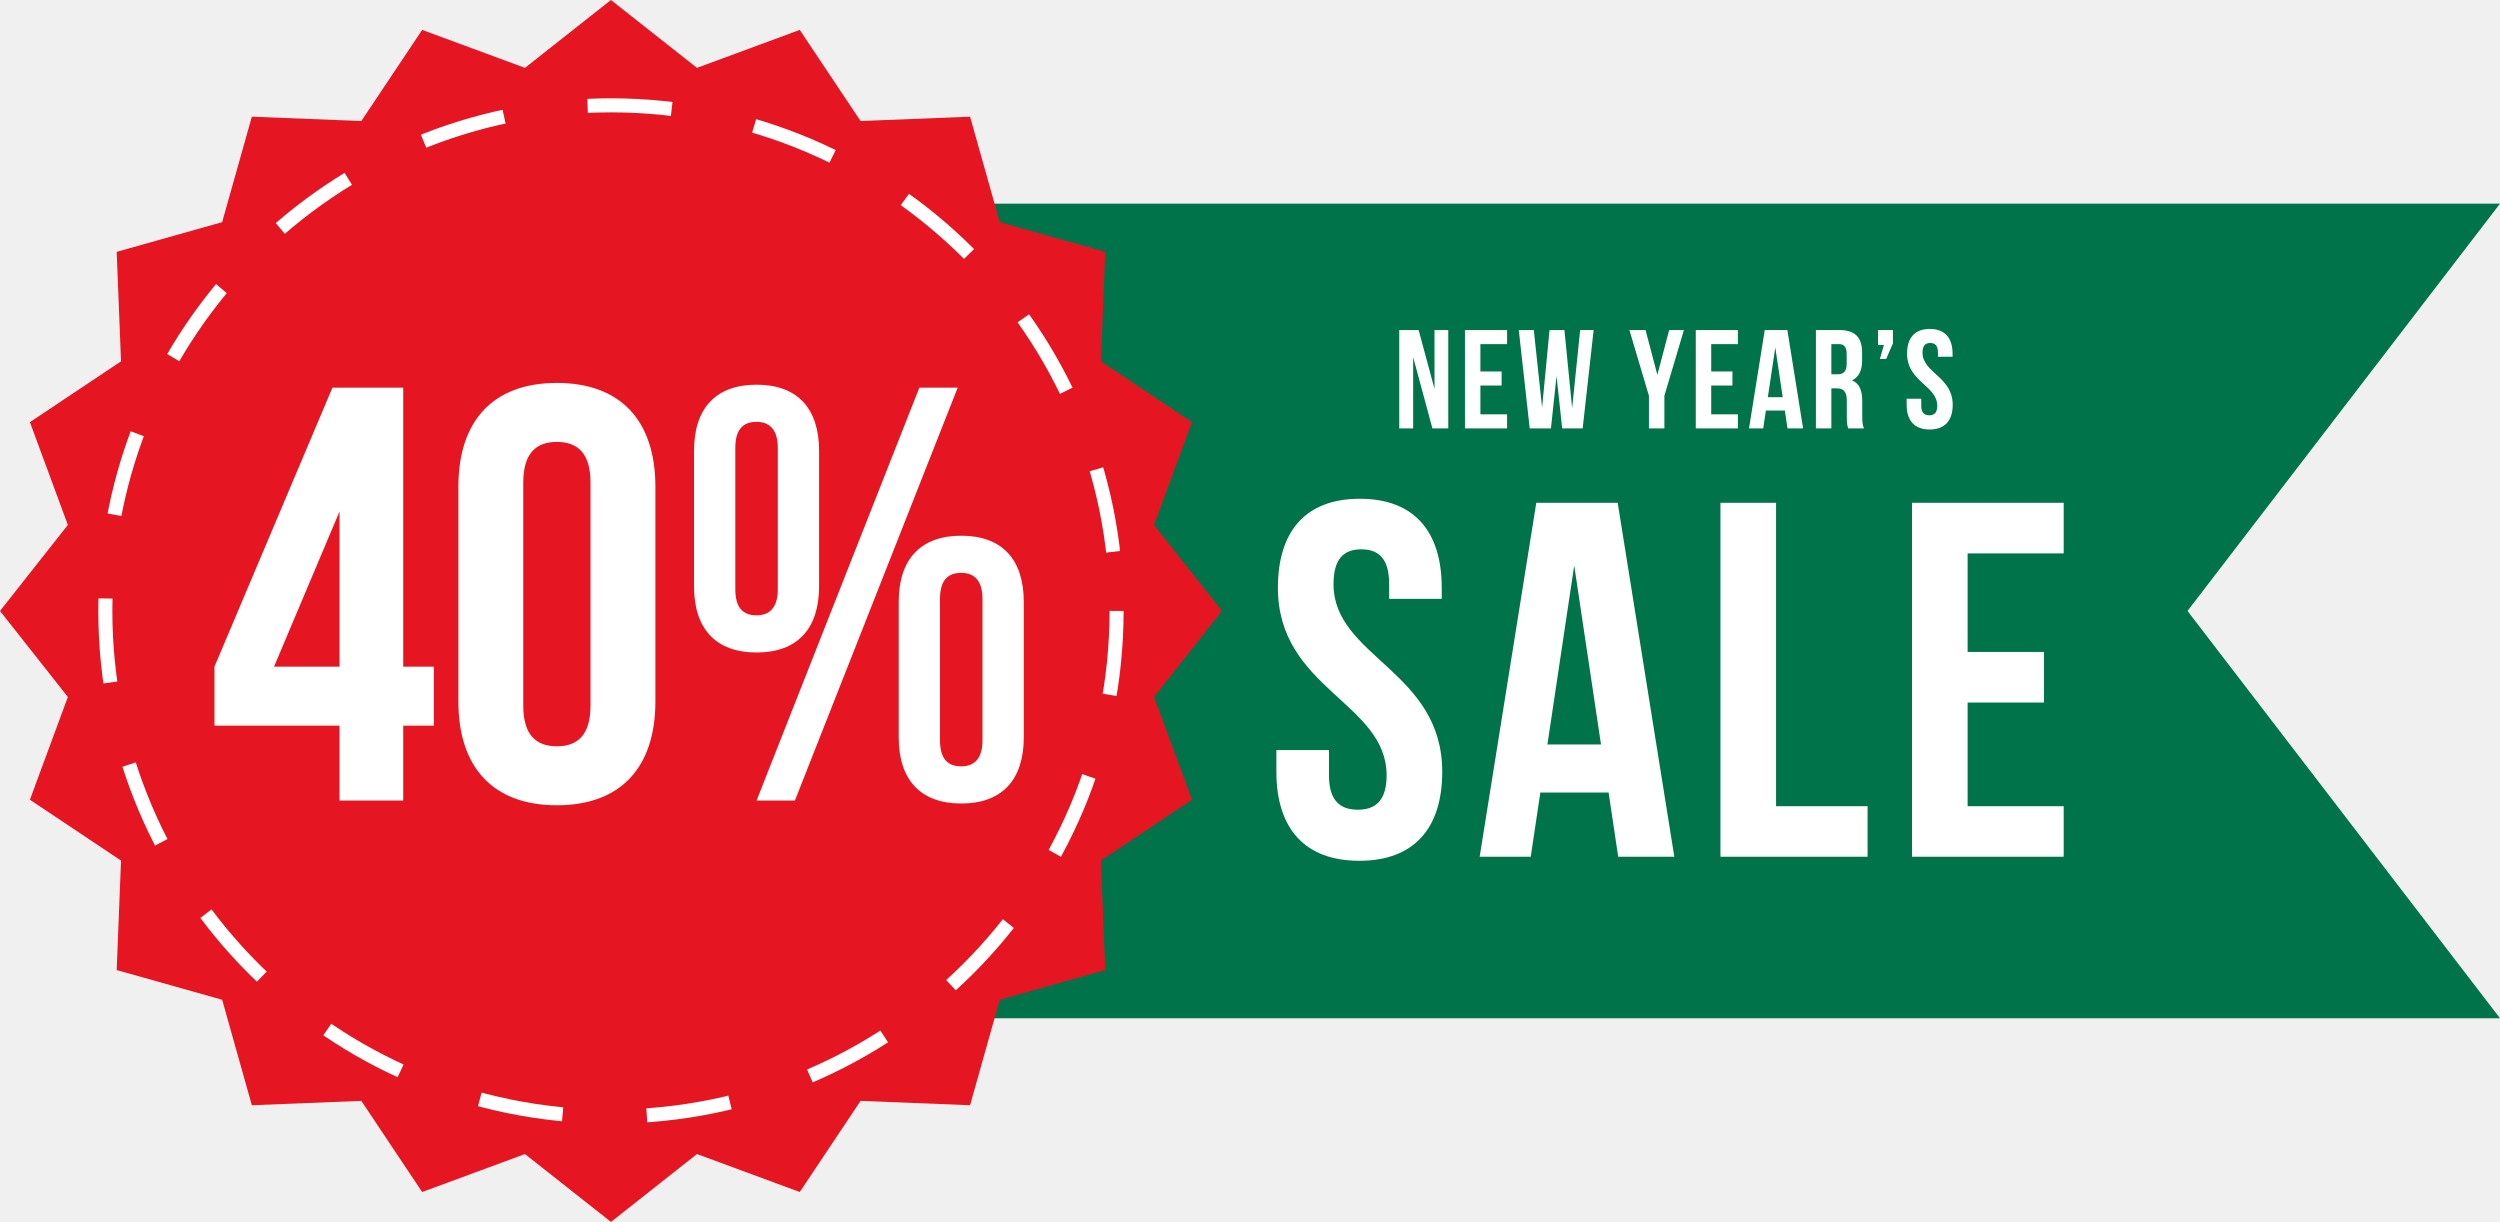
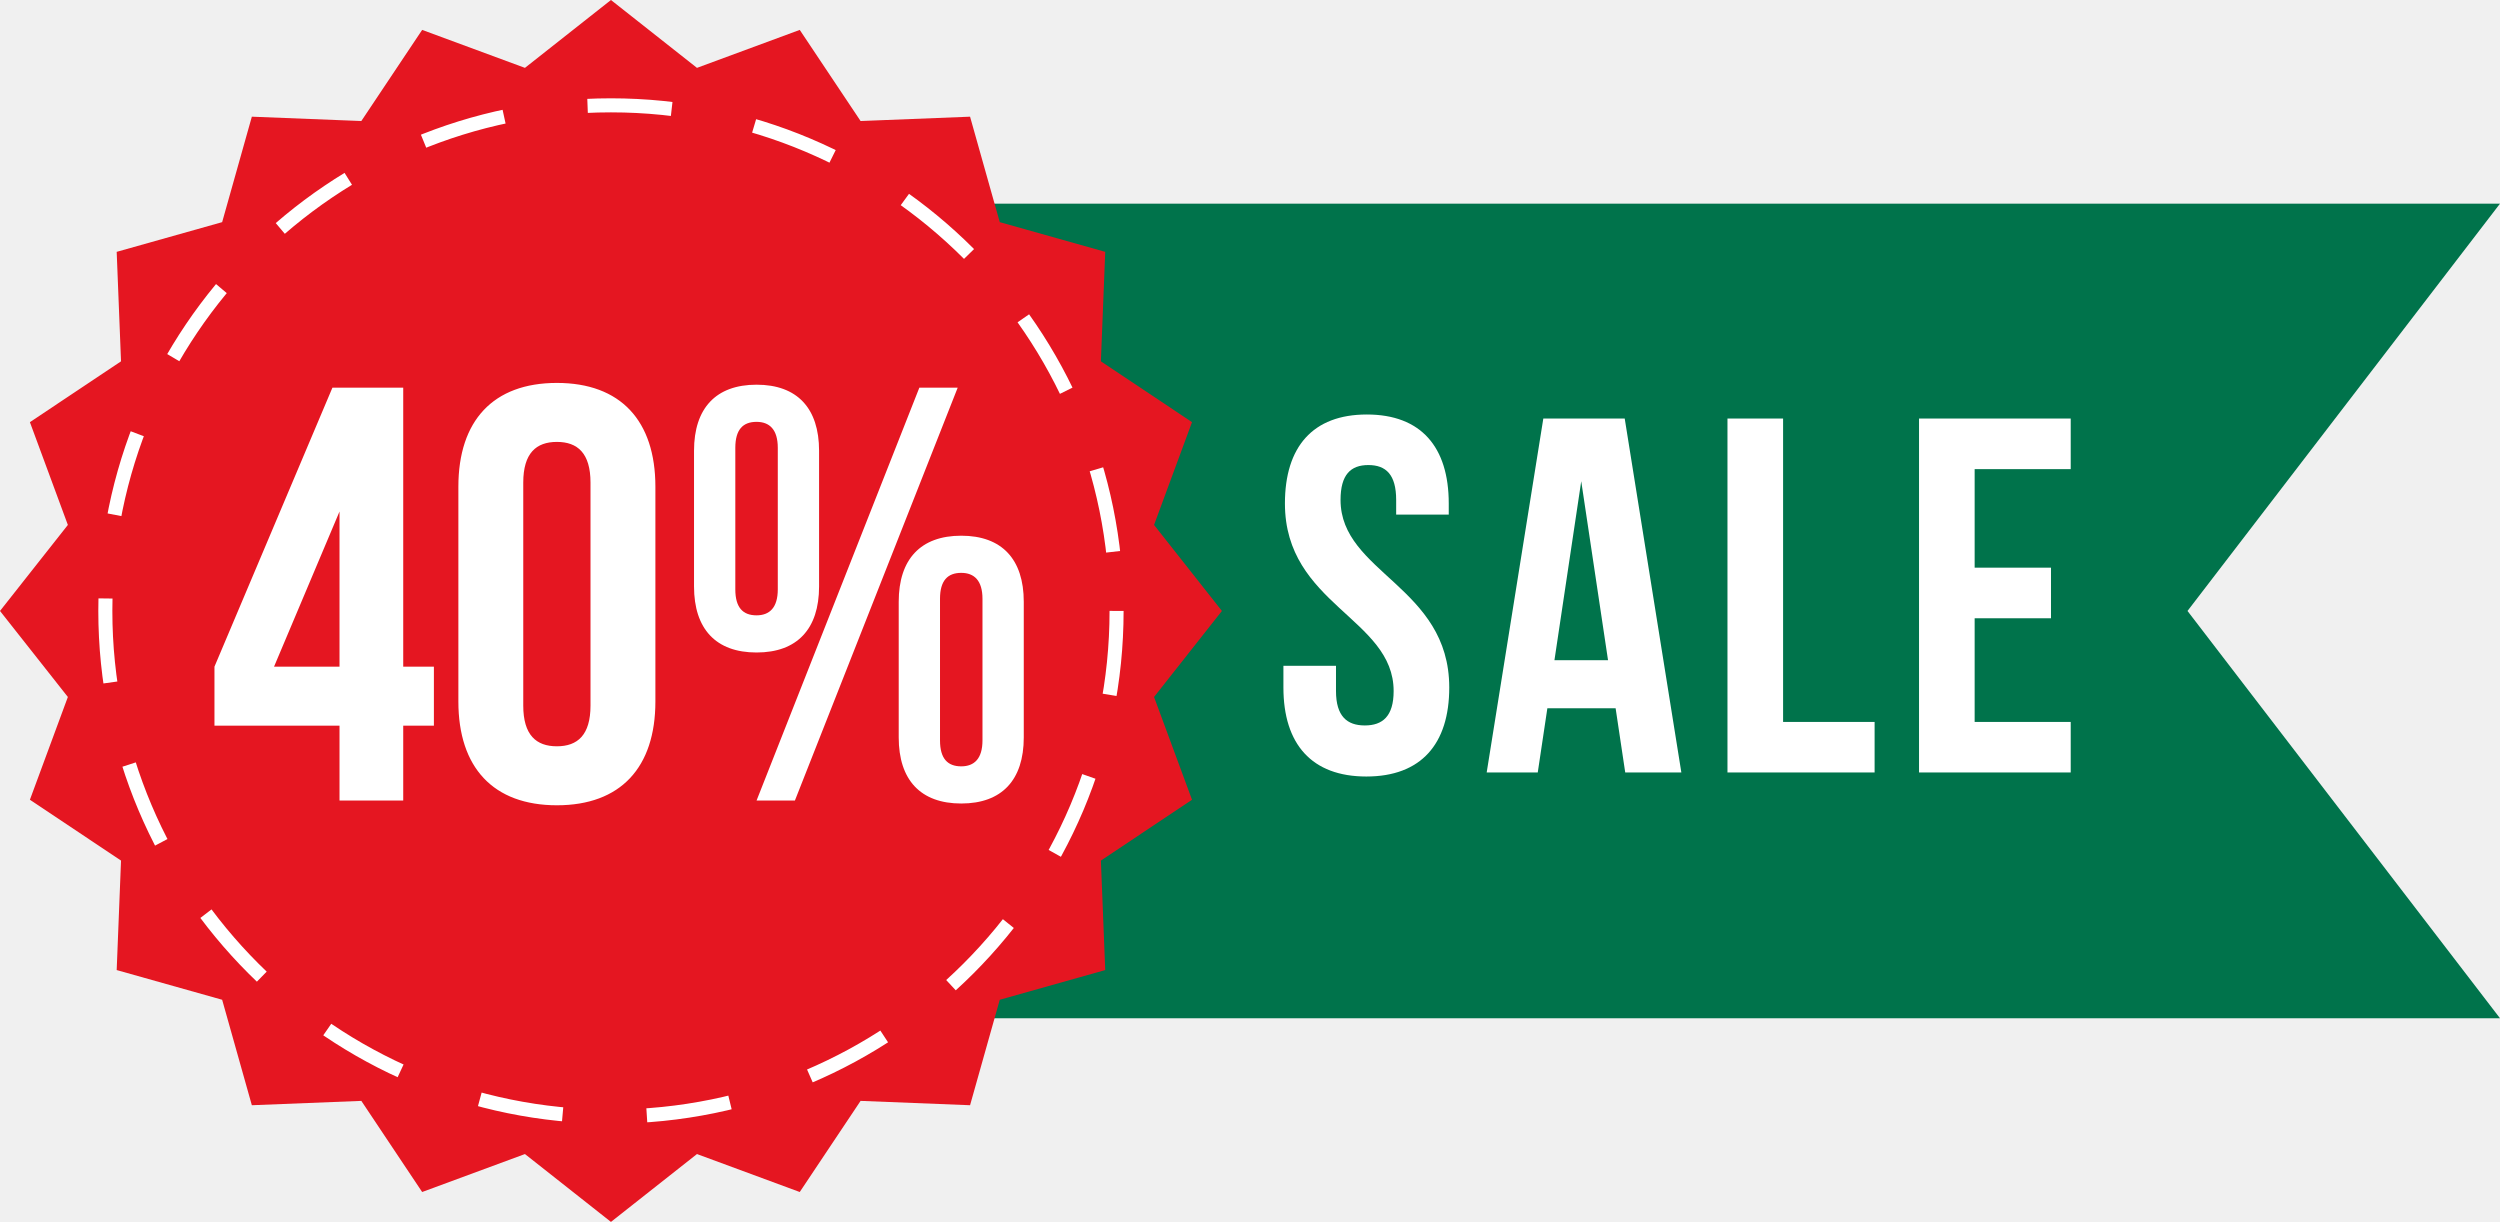
<svg xmlns="http://www.w3.org/2000/svg" width="356" height="174" viewBox="0 0 356 174" fill="none">
  <path d="M89 29H356L311.5 87L356 145H89V29Z" fill="#00734B" />
  <path d="M87 0L99.249 9.664L113.884 4.258L122.547 17.234L138.137 16.616L142.366 31.634L157.384 35.863L156.766 51.453L169.742 60.115L164.336 74.751L174 87L164.336 99.249L169.742 113.884L156.766 122.547L157.384 138.137L142.366 142.366L138.137 157.384L122.547 156.766L113.884 169.742L99.249 164.336L87 174L74.751 164.336L60.115 169.742L51.453 156.766L35.863 157.384L31.634 142.366L16.616 138.137L17.234 122.547L4.258 113.884L9.664 99.249L0 87L9.664 74.751L4.258 60.115L17.234 51.453L16.616 35.863L31.634 31.634L35.863 16.616L51.453 17.234L60.115 4.258L74.751 9.664L87 0Z" fill="#E51621" />
  <path d="M30.539 103.332V94.932L47.339 55.2H57.419V94.932H61.787V103.332H57.419V114H48.347V103.332H30.539ZM39.023 94.932H48.347V72.84L39.023 94.932ZM74.512 68.724V100.476C74.512 104.676 76.36 106.272 79.3 106.272C82.24 106.272 84.088 104.676 84.088 100.476V68.724C84.088 64.524 82.24 62.928 79.3 62.928C76.36 62.928 74.512 64.524 74.512 68.724ZM65.272 99.888V69.312C65.272 59.904 70.228 54.528 79.3 54.528C88.372 54.528 93.328 59.904 93.328 69.312V99.888C93.328 109.296 88.372 114.672 79.3 114.672C70.228 114.672 65.272 109.296 65.272 99.888ZM104.709 63.768V83.928C104.709 86.532 105.801 87.624 107.733 87.624C109.581 87.624 110.757 86.532 110.757 83.928V63.768C110.757 61.164 109.581 60.072 107.733 60.072C105.801 60.072 104.709 61.164 104.709 63.768ZM98.829 83.508V64.188C98.829 58.14 101.937 54.78 107.733 54.78C113.529 54.78 116.637 58.14 116.637 64.188V83.508C116.637 89.556 113.529 92.916 107.733 92.916C101.937 92.916 98.829 89.556 98.829 83.508ZM107.733 114L130.917 55.2H136.377L113.193 114H107.733ZM133.857 85.272V105.432C133.857 108.036 134.949 109.128 136.881 109.128C138.729 109.128 139.905 108.036 139.905 105.432V85.272C139.905 82.668 138.729 81.576 136.881 81.576C134.949 81.576 133.857 82.668 133.857 85.272ZM127.977 105.012V85.692C127.977 79.644 131.085 76.284 136.881 76.284C142.677 76.284 145.785 79.644 145.785 85.692V105.012C145.785 111.06 142.677 114.42 136.881 114.42C131.085 114.42 127.977 111.06 127.977 105.012Z" fill="white" />
  <circle cx="87" cy="87" r="72" stroke="white" stroke-width="2" stroke-dasharray="12 12" />
-   <path d="M181.974 83.696C181.974 75.632 185.934 71.024 193.638 71.024C201.342 71.024 205.302 75.632 205.302 83.696V85.28H197.814V83.192C197.814 79.592 196.374 78.224 193.854 78.224C191.334 78.224 189.894 79.592 189.894 83.192C189.894 93.56 205.374 95.504 205.374 109.904C205.374 117.968 201.342 122.576 193.566 122.576C185.79 122.576 181.758 117.968 181.758 109.904V106.808H189.246V110.408C189.246 114.008 190.83 115.304 193.35 115.304C195.87 115.304 197.454 114.008 197.454 110.408C197.454 100.04 181.974 98.096 181.974 83.696ZM230.36 71.6L238.424 122H230.432L229.064 112.856H219.344L217.976 122H210.704L218.768 71.6H230.36ZM224.168 80.528L220.352 106.016H227.984L224.168 80.528ZM244.992 122V71.6H252.912V114.8H265.944V122H244.992ZM280.19 78.8V92.84H291.062V100.04H280.19V114.8H293.87V122H272.27V71.6H293.87V78.8H280.19Z" fill="white" />
-   <path d="M203.974 61L201.234 50.86V61H199.254V47H202.014L204.274 55.38V47H206.234V61H203.974ZM210.809 49V52.9H213.829V54.9H210.809V59H214.609V61H208.609V47H214.609V49H210.809ZM222.453 61L221.653 53.54L220.853 61H217.833L216.273 47H218.413L219.593 58.04L220.653 47H222.773L223.873 58.12L225.013 47H226.933L225.373 61H222.453ZM234.808 61V56.36L232.028 47H234.328L236.008 53.38L237.688 47H239.788L237.008 56.36V61H234.808ZM243.677 49V52.9H246.697V54.9H243.677V59H247.477V61H241.477V47H247.477V49H243.677ZM254.521 47L256.761 61H254.541L254.161 58.46H251.461L251.081 61H249.061L251.301 47H254.521ZM252.801 49.48L251.741 56.56H253.861L252.801 49.48ZM265.425 61H263.185C263.065 60.64 262.985 60.42 262.985 59.28V57.08C262.985 55.78 262.545 55.3 261.545 55.3H260.785V61H258.585V47H261.905C264.185 47 265.165 48.06 265.165 50.22V51.32C265.165 52.76 264.705 53.7 263.725 54.16C264.825 54.62 265.185 55.68 265.185 57.14V59.3C265.185 59.98 265.205 60.48 265.425 61ZM261.845 49H260.785V53.3H261.645C262.465 53.3 262.965 52.94 262.965 51.82V50.44C262.965 49.44 262.625 49 261.845 49ZM268.272 49.12H267.432V47H269.552V48.9L268.592 51.12H267.692L268.272 49.12ZM271.565 50.36C271.565 48.12 272.665 46.84 274.805 46.84C276.945 46.84 278.045 48.12 278.045 50.36V50.8H275.965V50.22C275.965 49.22 275.565 48.84 274.865 48.84C274.165 48.84 273.765 49.22 273.765 50.22C273.765 53.1 278.065 53.64 278.065 57.64C278.065 59.88 276.945 61.16 274.785 61.16C272.625 61.16 271.505 59.88 271.505 57.64V56.78H273.585V57.78C273.585 58.78 274.025 59.14 274.725 59.14C275.425 59.14 275.865 58.78 275.865 57.78C275.865 54.9 271.565 54.36 271.565 50.36Z" fill="white" />
+   <path d="M182.974 71.696C182.974 63.632 186.934 59.024 194.638 59.024C202.342 59.024 206.302 63.632 206.302 71.696V73.28H198.814V71.192C198.814 67.592 197.374 66.224 194.854 66.224C192.334 66.224 190.894 67.592 190.894 71.192C190.894 81.56 206.374 83.504 206.374 97.904C206.374 105.968 202.342 110.576 194.566 110.576C186.79 110.576 182.758 105.968 182.758 97.904V94.808H190.246V98.408C190.246 102.008 191.83 103.304 194.35 103.304C196.87 103.304 198.454 102.008 198.454 98.408C198.454 88.04 182.974 86.096 182.974 71.696ZM231.36 59.6L239.424 110H231.432L230.064 100.856H220.344L218.976 110H211.704L219.768 59.6H231.36ZM225.168 68.528L221.352 94.016H228.984L225.168 68.528ZM245.992 110V59.6H253.912V102.8H266.944V110H245.992ZM281.19 66.8V80.84H292.062V88.04H281.19V102.8H294.87V110H273.27V59.6H294.87V66.8H281.19Z" fill="white" />
</svg>
